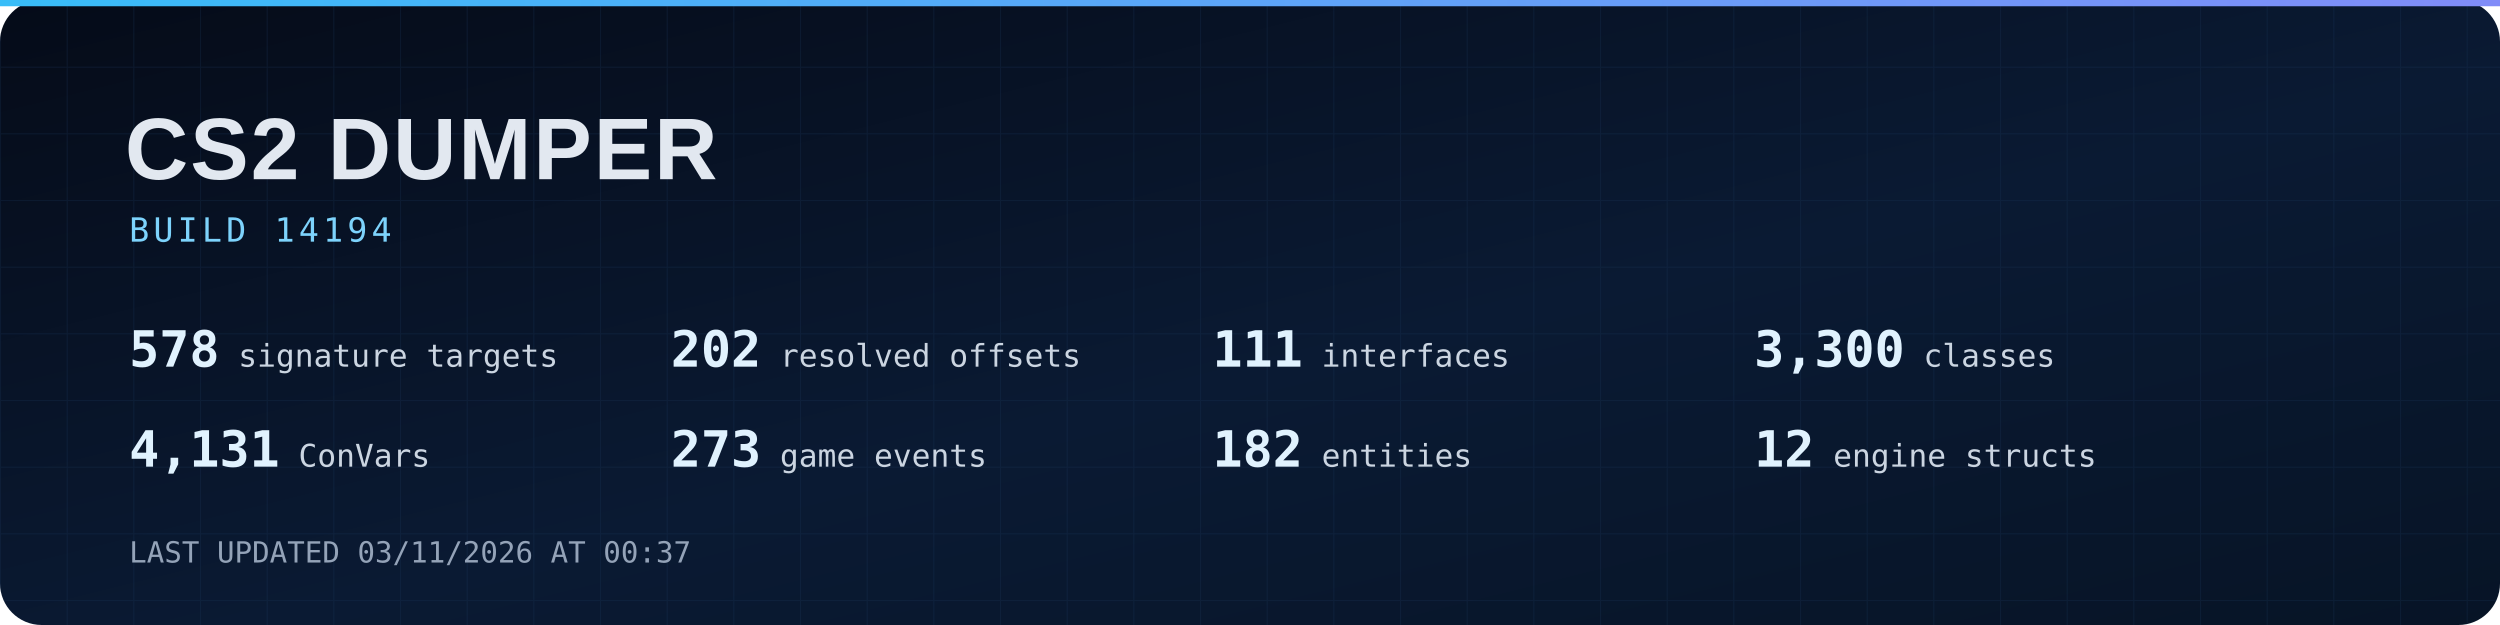
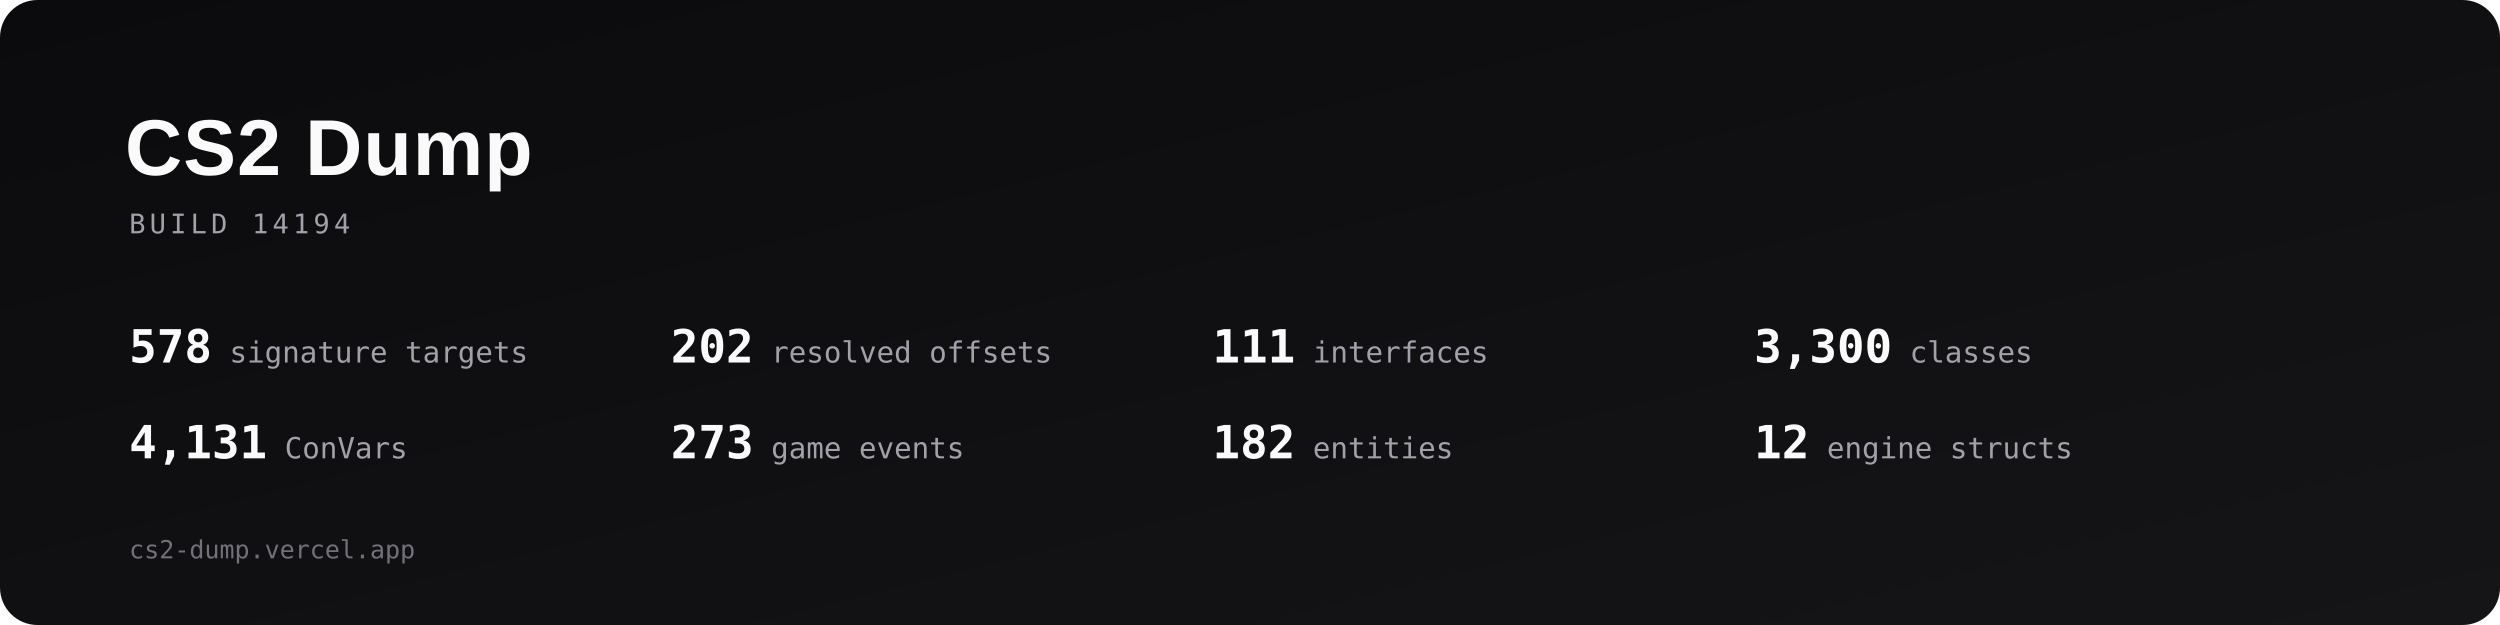
- <svg xmlns="http://www.w3.org/2000/svg" width="1200" height="300" viewBox="0 0 1200 300" role="img" aria-label="CS2 Dumper build 14194">
+ <svg xmlns="http://www.w3.org/2000/svg" width="1200" height="300" viewBox="0 0 1200 300" role="img" aria-label="CS2 Dump build 14194">
  <defs>
    <linearGradient id="bg" x1="0" y1="0" x2="1" y2="1">
-       <stop offset="0" stop-color="#050b18" />
-       <stop offset="0.55" stop-color="#0a1a33" />
-       <stop offset="1" stop-color="#071426" />
+       <stop offset="0" stop-color="#0b0b0d" />
+       <stop offset="1" stop-color="#151518" />
    </linearGradient>
-     <linearGradient id="line" x1="0" y1="0" x2="1" y2="0">
-       <stop offset="0" stop-color="#38bdf8" />
-       <stop offset="1" stop-color="#818cf8" />
-     </linearGradient>
-     <pattern id="grid" width="32" height="32" patternUnits="userSpaceOnUse">
-       <path d="M 32 0 L 0 0 0 32" fill="none" stroke="#1e3a5f" stroke-opacity="0.25" />
-     </pattern>
  </defs>
-   <rect width="1200" height="300" rx="20" fill="url(#bg)" />
-   <rect width="1200" height="300" rx="20" fill="url(#grid)" />
-   <rect width="1200" height="3" fill="url(#line)" />
-   <text x="60" y="86" fill="#e2e8f0" font-family="Segoe UI, Arial, sans-serif" font-size="42" font-weight="700" letter-spacing="1">CS2 DUMPER</text>
-   <text x="62" y="116" fill="#7dd3fc" font-family="Consolas, monospace" font-size="16" letter-spacing="2">BUILD 14194</text>
-   <g font-family="Consolas, monospace" fill="#cbd5e1" font-size="15">
-     <text x="62" y="176">
-       <tspan fill="#e0f2fe" font-size="24" font-weight="700">578</tspan>  signature targets</text>
-     <text x="322" y="176">
-       <tspan fill="#e0f2fe" font-size="24" font-weight="700">202</tspan>  resolved offsets</text>
-     <text x="582" y="176">
-       <tspan fill="#e0f2fe" font-size="24" font-weight="700">111</tspan>  interfaces</text>
-     <text x="842" y="176">
-       <tspan fill="#e0f2fe" font-size="24" font-weight="700">3,300</tspan>  classes</text>
-     <text x="62" y="224">
-       <tspan fill="#e0f2fe" font-size="24" font-weight="700">4,131</tspan>  ConVars</text>
-     <text x="322" y="224">
-       <tspan fill="#e0f2fe" font-size="24" font-weight="700">273</tspan>  game events</text>
-     <text x="582" y="224">
-       <tspan fill="#e0f2fe" font-size="24" font-weight="700">182</tspan>  entities</text>
-     <text x="842" y="224">
-       <tspan fill="#e0f2fe" font-size="24" font-weight="700">12</tspan>  engine structs</text>
+   <rect width="1200" height="300" rx="18" fill="url(#bg)" />
+   <text x="60" y="84" fill="#fafafa" font-family="Segoe UI, Arial, sans-serif" font-size="38" font-weight="700" letter-spacing="0.5">CS2 Dump</text>
+   <text x="62" y="112" fill="#a1a1aa" font-family="Consolas, monospace" font-size="13" letter-spacing="2">BUILD 14194</text>
+   <g font-family="Consolas, monospace" fill="#a1a1aa" font-size="14">
+     <text x="62" y="174">
+       <tspan fill="#fafafa" font-size="22" font-weight="700">578</tspan>  signature targets</text>
+     <text x="322" y="174">
+       <tspan fill="#fafafa" font-size="22" font-weight="700">202</tspan>  resolved offsets</text>
+     <text x="582" y="174">
+       <tspan fill="#fafafa" font-size="22" font-weight="700">111</tspan>  interfaces</text>
+     <text x="842" y="174">
+       <tspan fill="#fafafa" font-size="22" font-weight="700">3,300</tspan>  classes</text>
+     <text x="62" y="220">
+       <tspan fill="#fafafa" font-size="22" font-weight="700">4,131</tspan>  ConVars</text>
+     <text x="322" y="220">
+       <tspan fill="#fafafa" font-size="22" font-weight="700">273</tspan>  game events</text>
+     <text x="582" y="220">
+       <tspan fill="#fafafa" font-size="22" font-weight="700">182</tspan>  entities</text>
+     <text x="842" y="220">
+       <tspan fill="#fafafa" font-size="22" font-weight="700">12</tspan>  engine structs</text>
  </g>
-   <text x="62" y="270" fill="#94a3b8" font-family="Consolas, monospace" font-size="14">LAST UPDATED 03/11/2026 AT 00:37</text>
+   <text x="62" y="268" fill="#71717a" font-family="Consolas, monospace" font-size="12">cs2-dump.vercel.app</text>
</svg>
